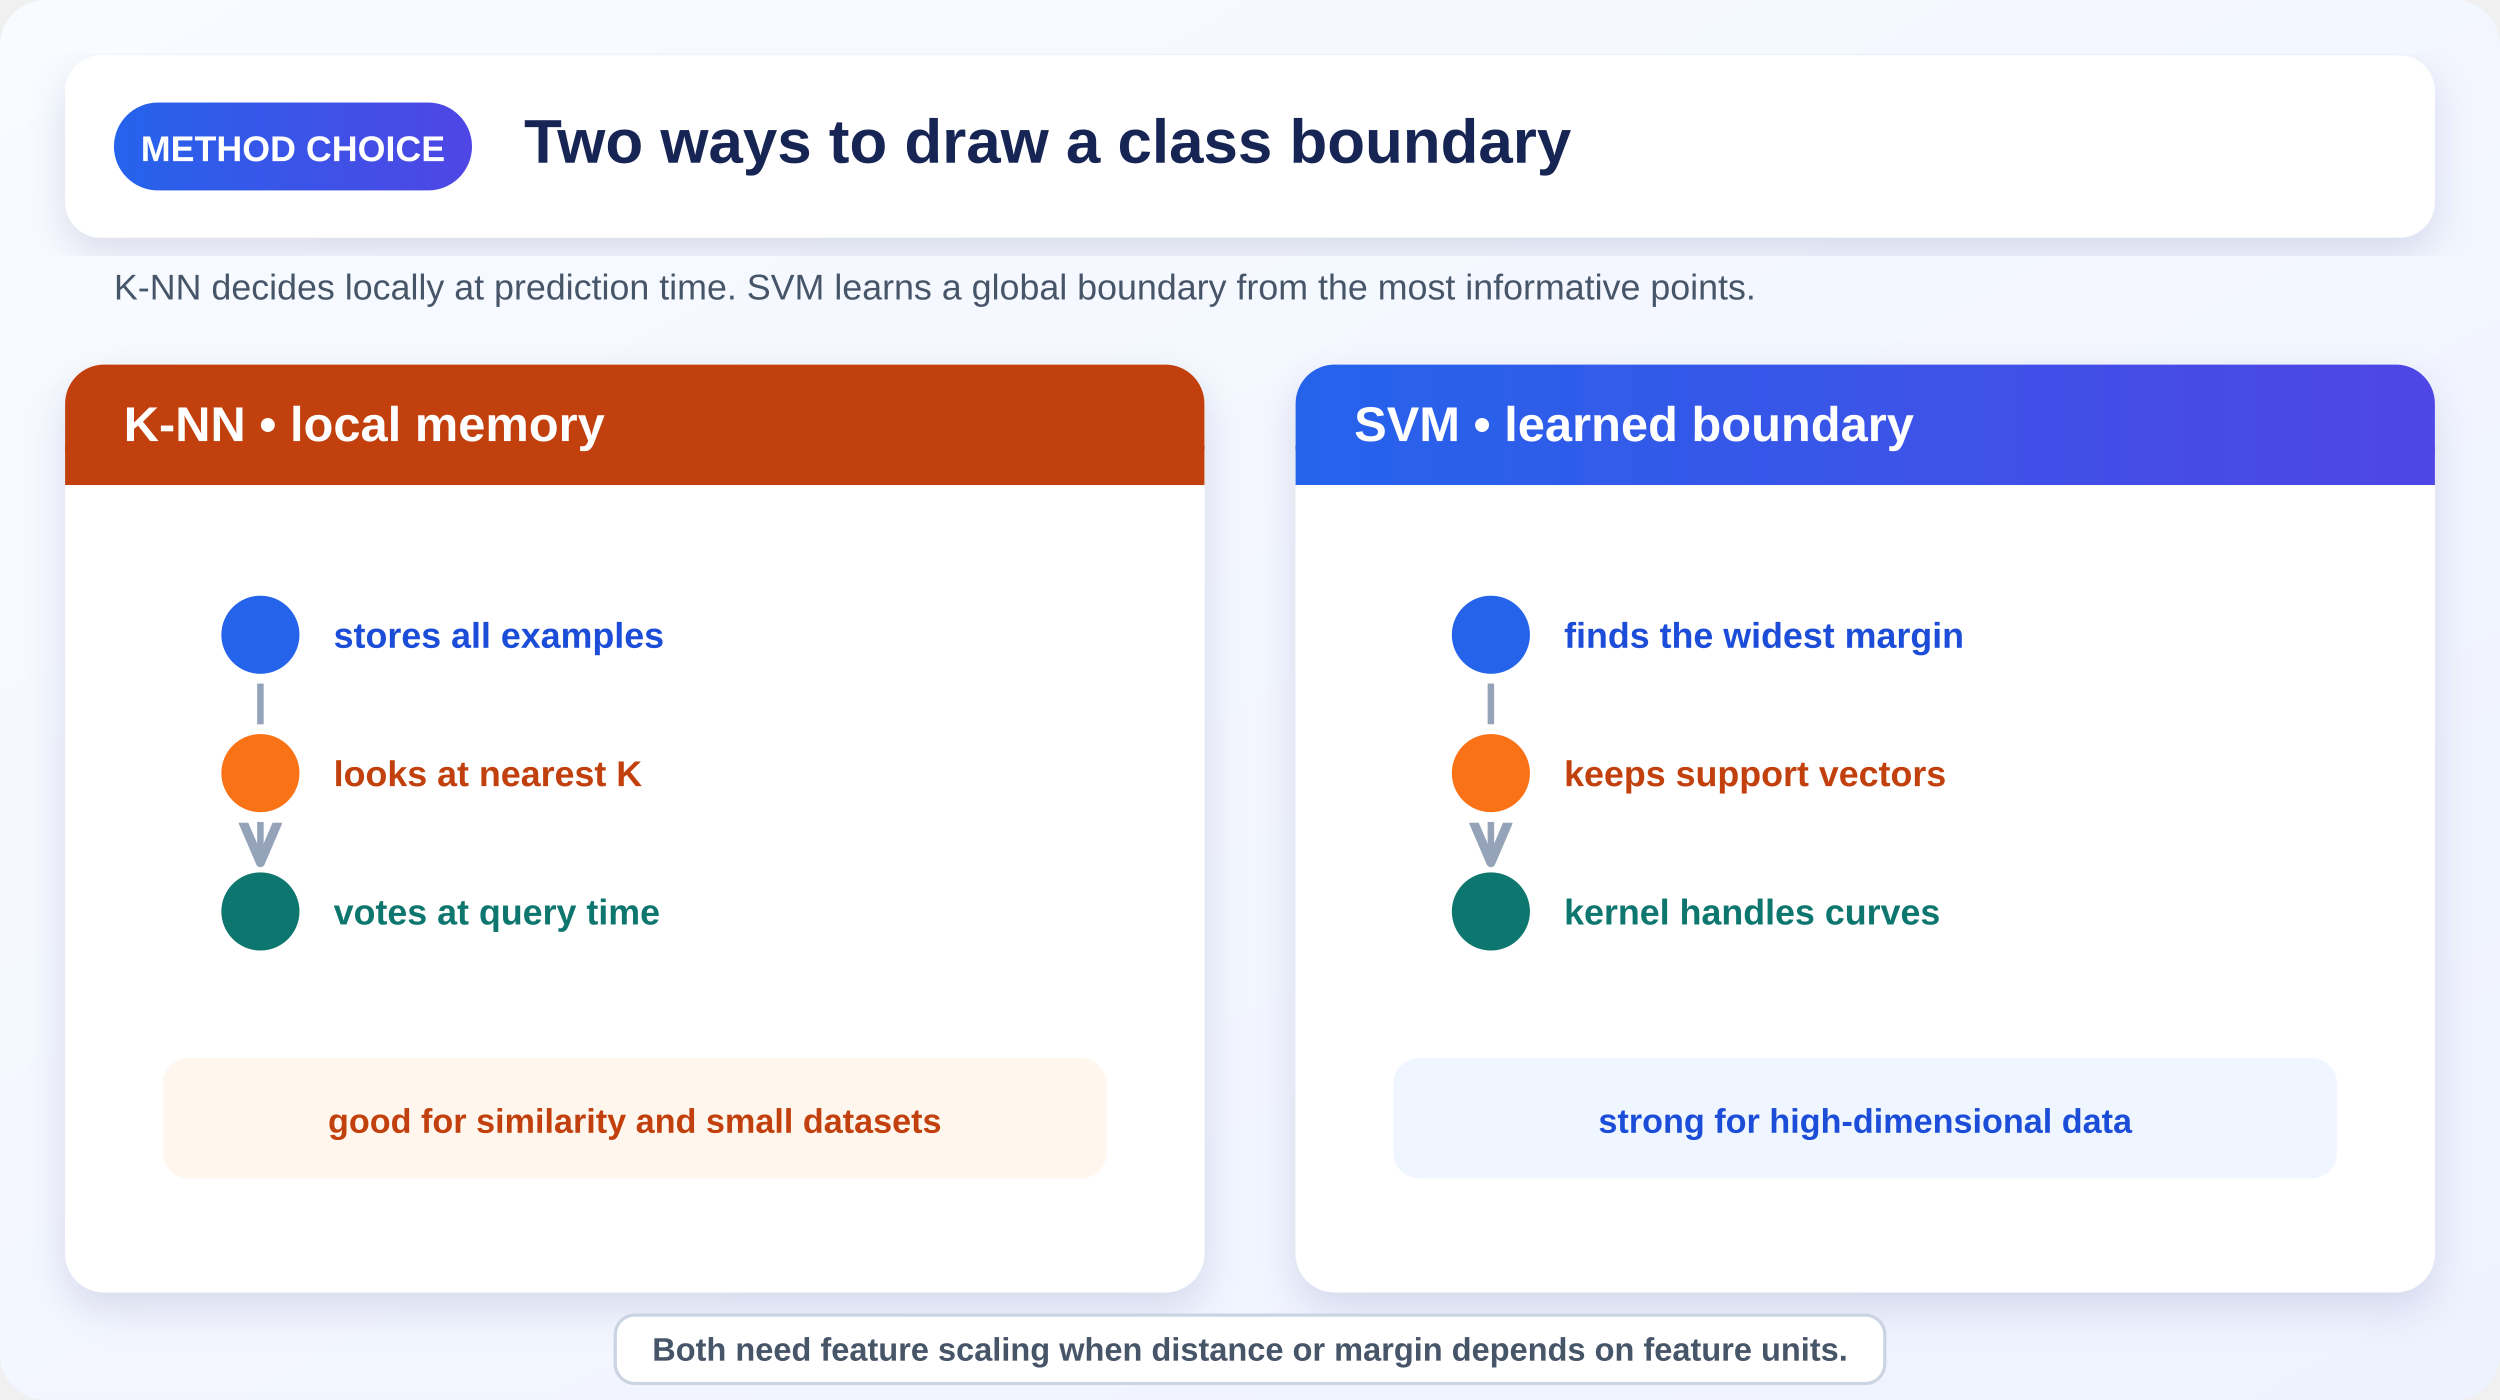
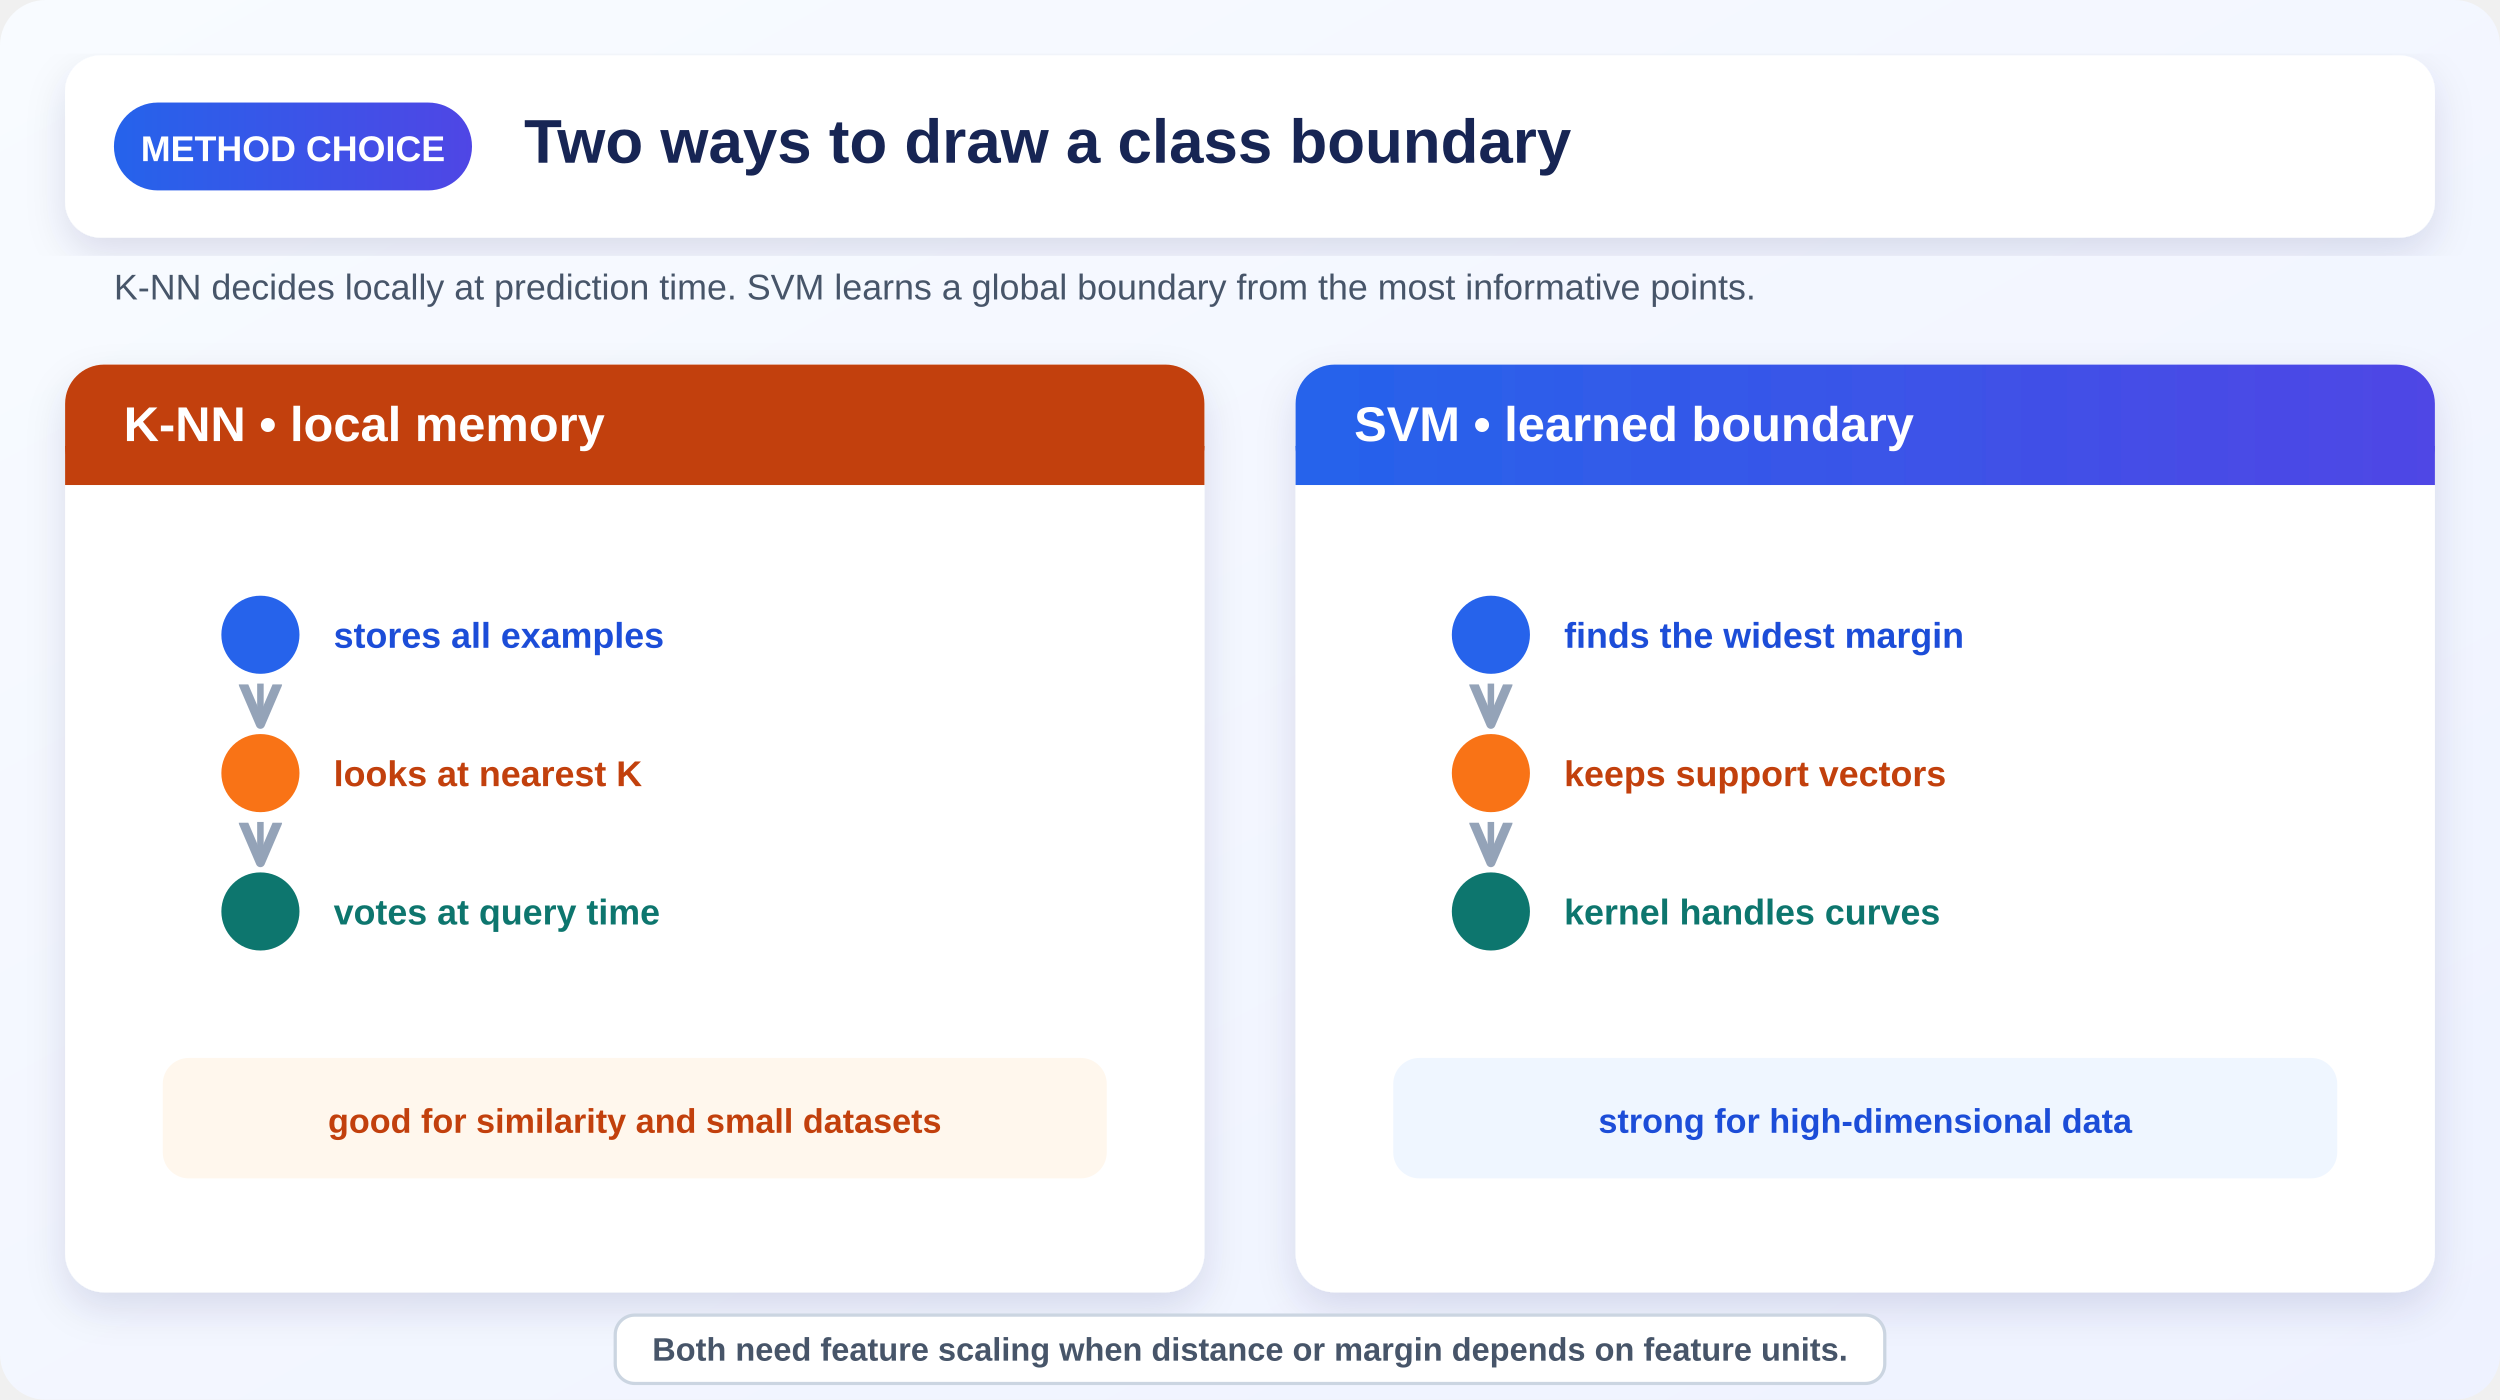
<svg xmlns="http://www.w3.org/2000/svg" viewBox="0 0 1536 860" role="img" aria-label="K-NN and SVM solve classification differently: neighbor voting versus a learned decision boundary">
  <defs>
    <linearGradient id="bg" x2="1" y2="1">
      <stop stop-color="#f8fbff" />
      <stop offset="1" stop-color="#eef2ff" />
    </linearGradient>
    <linearGradient id="blue">
      <stop stop-color="#2563eb" />
      <stop offset="1" stop-color="#4f46e5" />
    </linearGradient>
    <marker id="step-arrow" viewBox="0 0 8 8" refX="7" refY="4" markerWidth="7" markerHeight="7" orient="auto">
      <path d="M0 1L7 4L0 7" fill="none" stroke="#94a3b8" stroke-width="1.6" stroke-linecap="round" stroke-linejoin="round" />
    </marker>
    <filter id="shadow">
      <feDropShadow dx="0" dy="10" stdDeviation="12" flood-color="#172554" flood-opacity=".12" />
    </filter>
  </defs>
  <rect width="1536" height="860" rx="28" fill="url(#bg)" />
  <rect x="40" y="34" width="1456" height="112" rx="22" fill="#fff" filter="url(#shadow)" />
  <rect x="70" y="63" width="220" height="54" rx="27" fill="url(#blue)" />
  <text x="180" y="99" text-anchor="middle" font-family="Arial,sans-serif" font-size="22" font-weight="700" fill="#fff">METHOD CHOICE</text>
  <text x="322" y="100" font-family="Arial,sans-serif" font-size="38" font-weight="700" fill="#172554">Two ways to draw a class boundary</text>
  <text x="70" y="184" font-family="Arial,sans-serif" font-size="22" fill="#475569">K-NN decides locally at prediction time. SVM learns a global boundary from the most informative points.</text>
  <g filter="url(#shadow)">
    <rect x="40" y="224" width="700" height="570" rx="24" fill="#fff" />
    <rect x="40" y="224" width="700" height="74" rx="24" fill="#c2410c" />
    <rect x="40" y="274" width="700" height="24" fill="#c2410c" />
    <text x="76" y="271" font-family="Arial,sans-serif" font-size="30" font-weight="700" fill="#fff">K-NN • local memory</text>
    <circle cx="160" cy="390" r="24" fill="#2563eb" />
    <text x="205" y="398" font-family="Arial,sans-serif" font-size="22" font-weight="700" fill="#1d4ed8">stores all examples</text>
    <circle cx="160" cy="475" r="24" fill="#f97316" />
    <text x="205" y="483" font-family="Arial,sans-serif" font-size="22" font-weight="700" fill="#c2410c">looks at nearest K</text>
    <circle cx="160" cy="560" r="24" fill="#0f766e" />
    <text x="205" y="568" font-family="Arial,sans-serif" font-size="22" font-weight="700" fill="#0f766e">votes at query time</text>
-     <path d="M160 420V445M160 505V530" stroke="#94a3b8" stroke-width="4" marker-end="url(#step-arrow)" />
+     <path d="M160 420V445" stroke="#94a3b8" stroke-width="4" marker-end="url(#step-arrow)" />
+     <path d="M160 505V530" stroke="#94a3b8" stroke-width="4" marker-end="url(#step-arrow)" />
    <rect x="100" y="650" width="580" height="74" rx="16" fill="#fff7ed" />
    <text x="390" y="696" text-anchor="middle" font-family="Arial,sans-serif" font-size="21" font-weight="700" fill="#c2410c">good for similarity and small datasets</text>
  </g>
  <g filter="url(#shadow)">
    <rect x="796" y="224" width="700" height="570" rx="24" fill="#fff" />
    <rect x="796" y="224" width="700" height="74" rx="24" fill="url(#blue)" />
    <rect x="796" y="274" width="700" height="24" fill="url(#blue)" />
    <text x="832" y="271" font-family="Arial,sans-serif" font-size="30" font-weight="700" fill="#fff">SVM • learned boundary</text>
    <circle cx="916" cy="390" r="24" fill="#2563eb" />
    <text x="961" y="398" font-family="Arial,sans-serif" font-size="22" font-weight="700" fill="#1d4ed8">finds the widest margin</text>
    <circle cx="916" cy="475" r="24" fill="#f97316" />
    <text x="961" y="483" font-family="Arial,sans-serif" font-size="22" font-weight="700" fill="#c2410c">keeps support vectors</text>
    <circle cx="916" cy="560" r="24" fill="#0f766e" />
    <text x="961" y="568" font-family="Arial,sans-serif" font-size="22" font-weight="700" fill="#0f766e">kernel handles curves</text>
-     <path d="M916 420V445M916 505V530" stroke="#94a3b8" stroke-width="4" marker-end="url(#step-arrow)" />
+     <path d="M916 420V445" stroke="#94a3b8" stroke-width="4" marker-end="url(#step-arrow)" />
+     <path d="M916 505V530" stroke="#94a3b8" stroke-width="4" marker-end="url(#step-arrow)" />
    <rect x="856" y="650" width="580" height="74" rx="16" fill="#eff6ff" />
    <text x="1146" y="696" text-anchor="middle" font-family="Arial,sans-serif" font-size="21" font-weight="700" fill="#1d4ed8">strong for high-dimensional data</text>
  </g>
  <rect x="378" y="808" width="780" height="42" rx="12" fill="#fff" stroke="#cbd5e1" stroke-width="2" />
  <text x="768" y="836" text-anchor="middle" font-family="Arial,sans-serif" font-size="20" font-weight="700" fill="#475569">Both need feature scaling when distance or margin depends on feature units.</text>
</svg>
